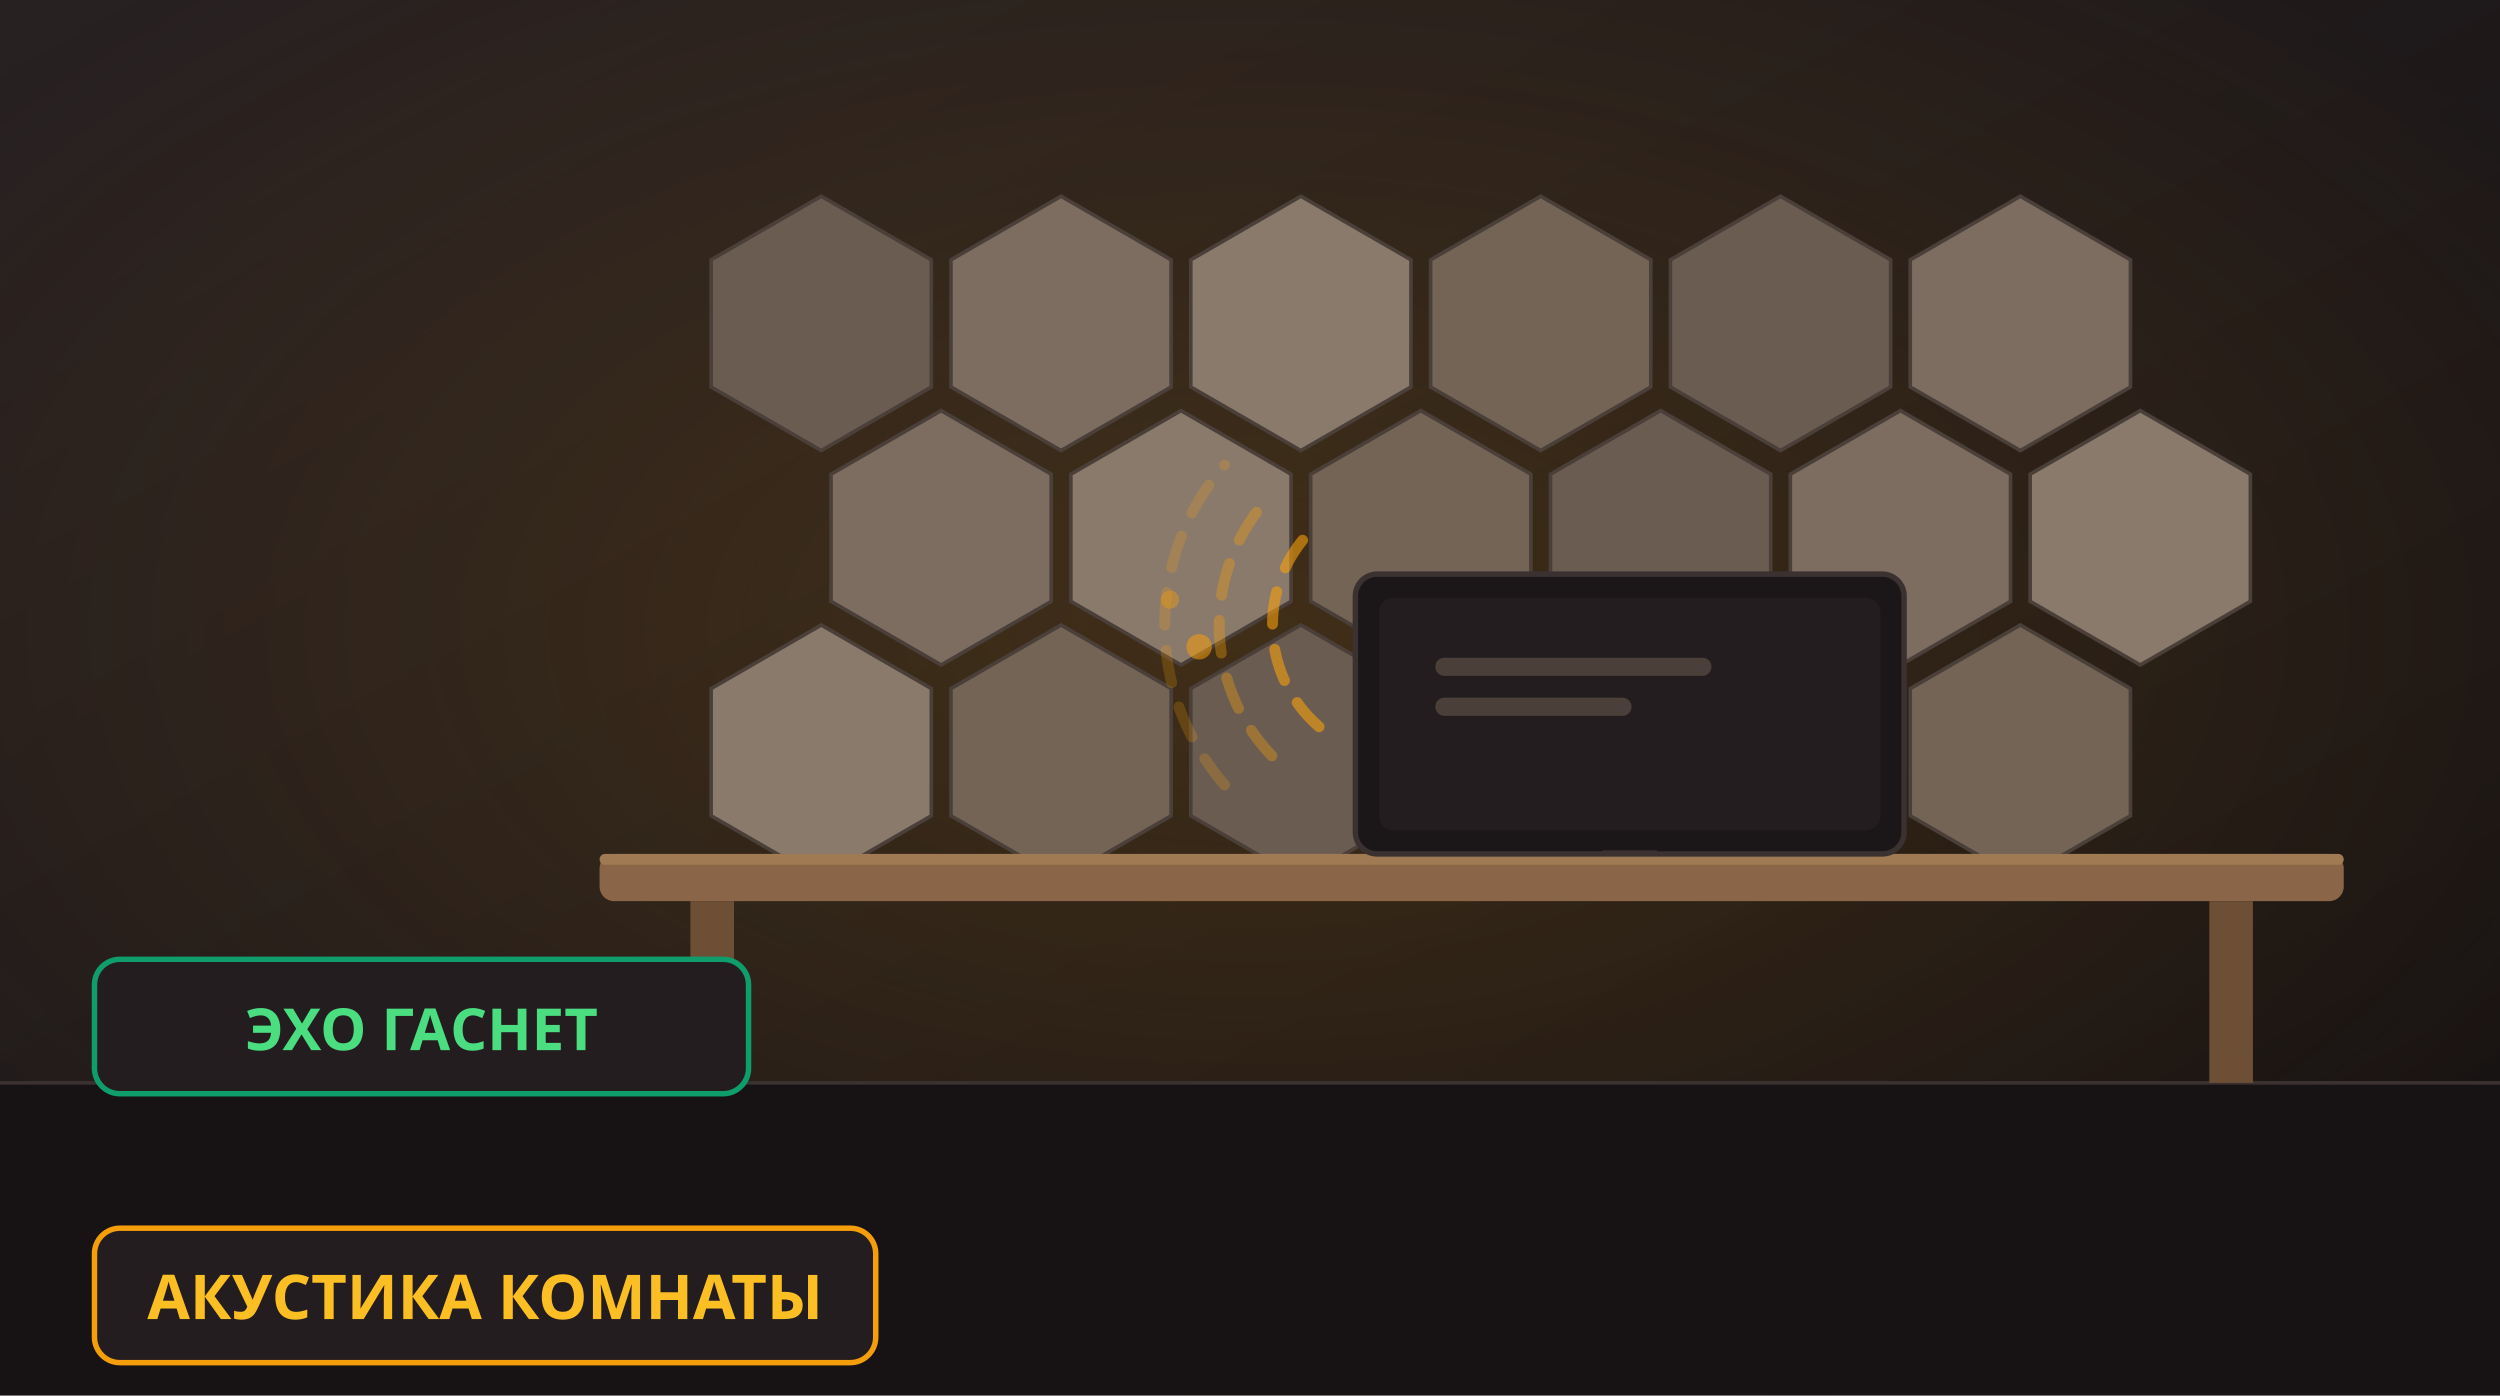
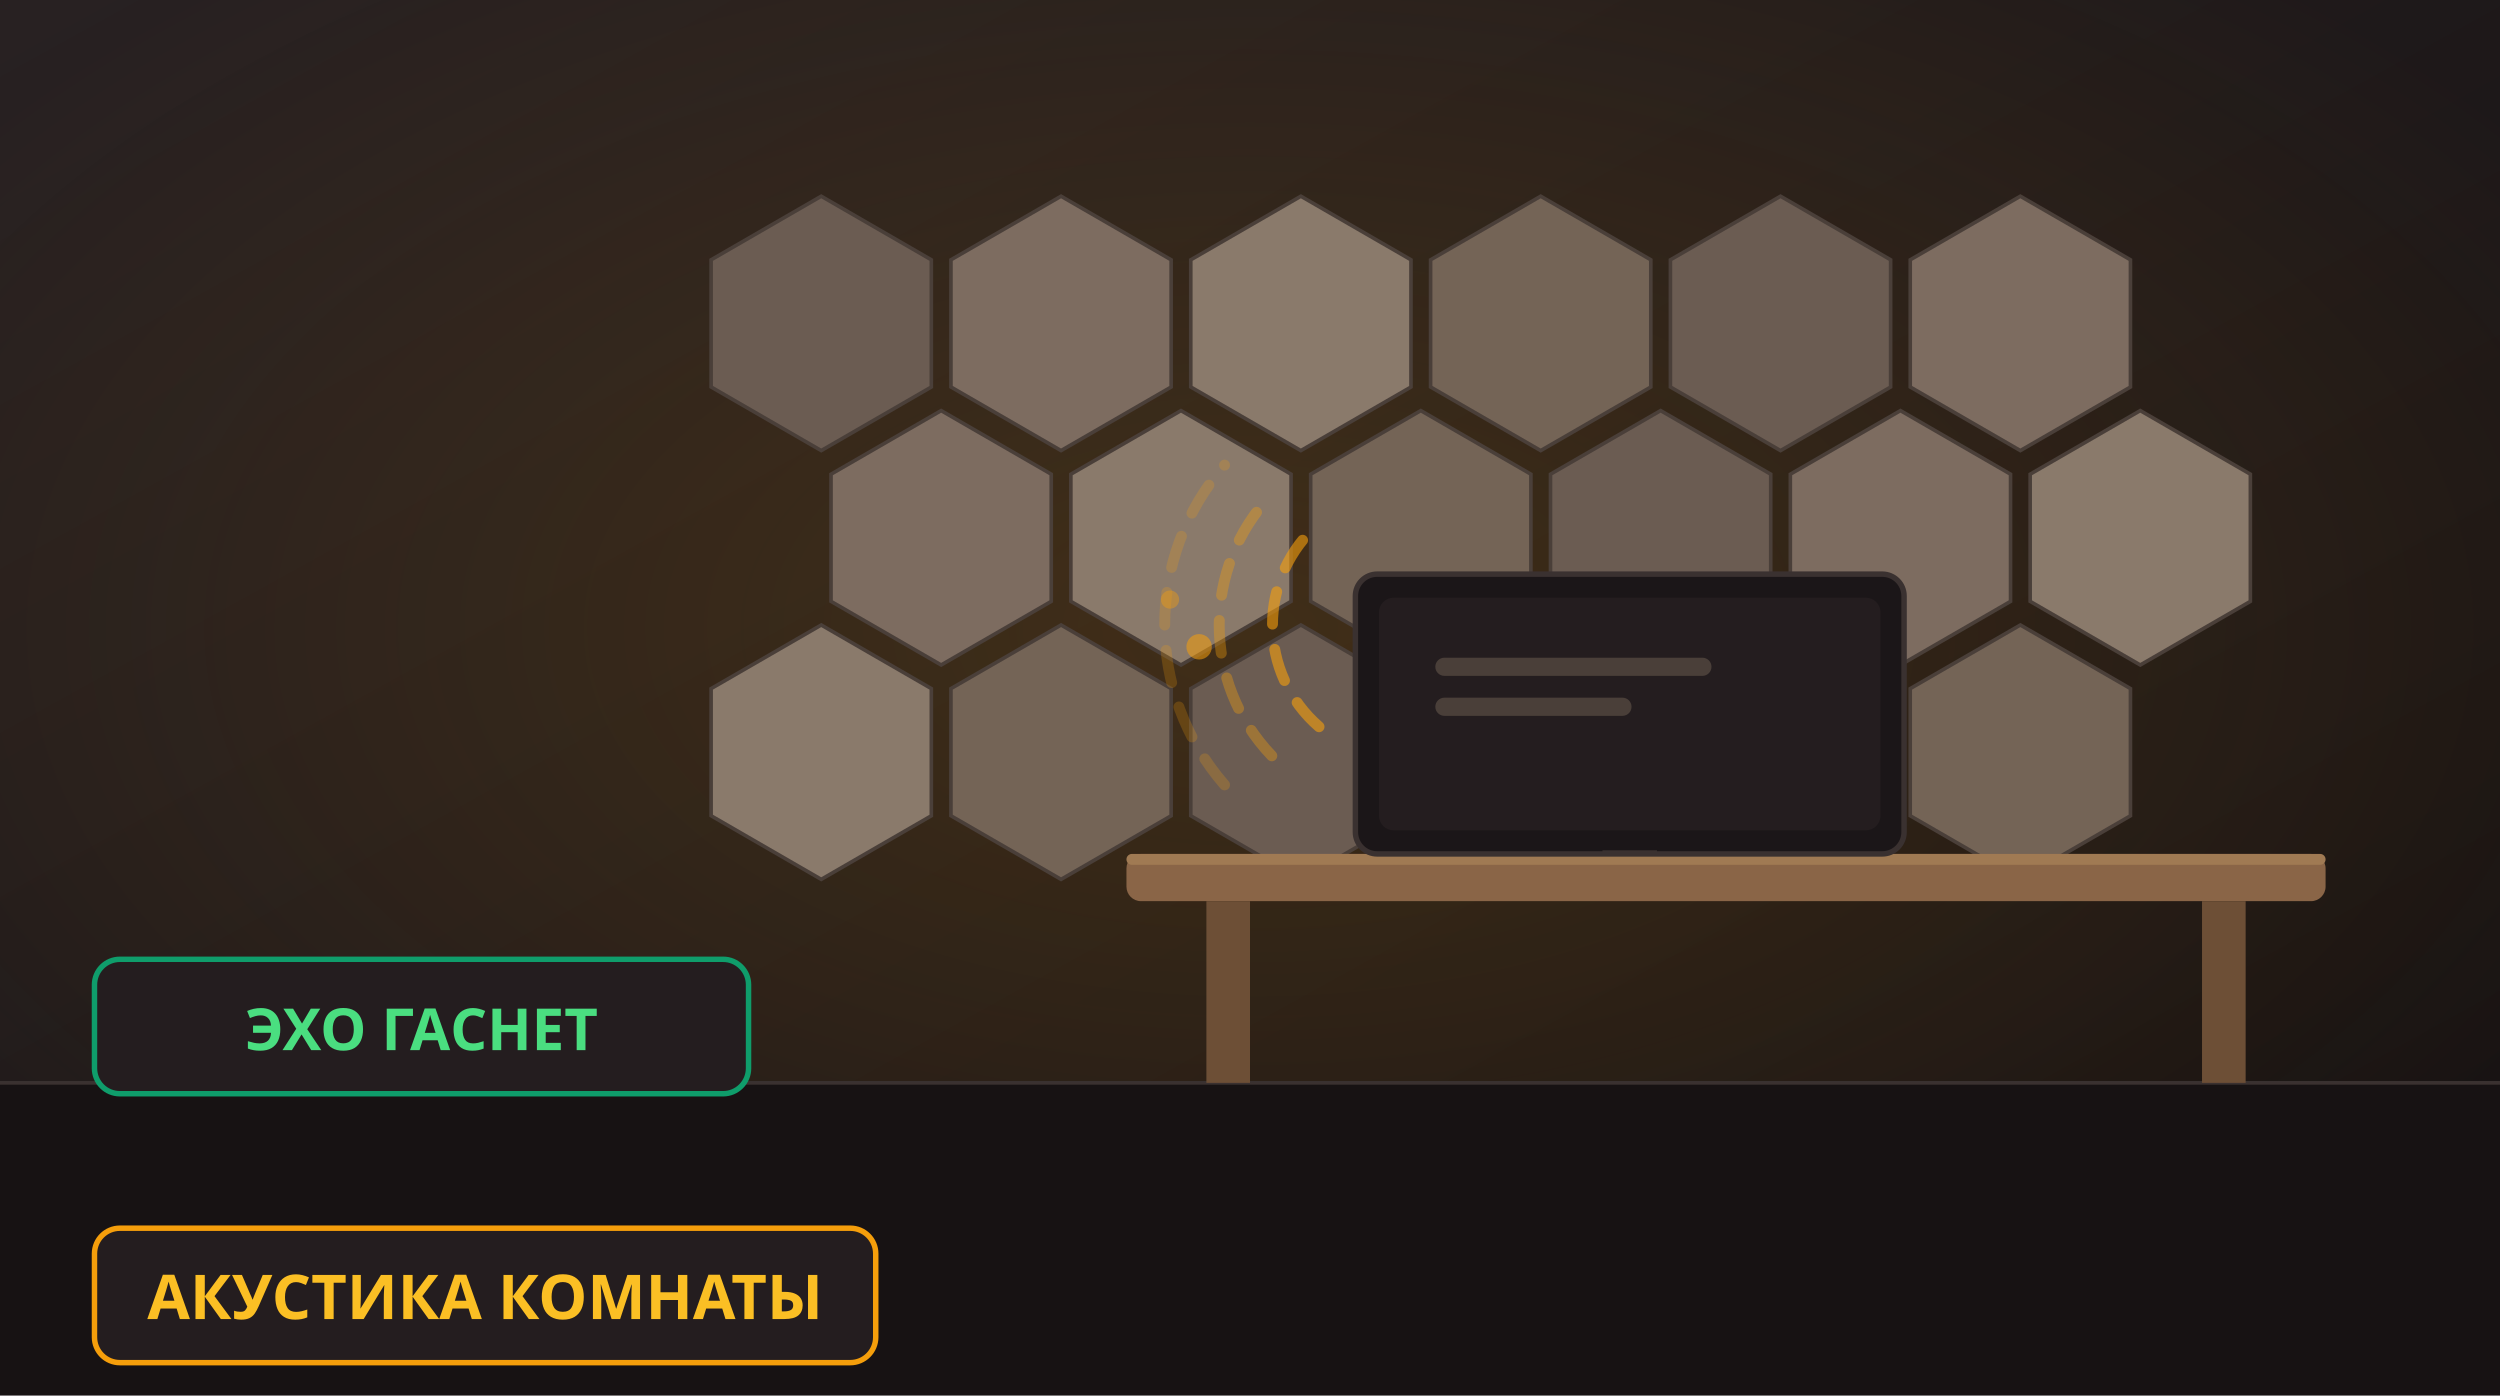
<svg xmlns="http://www.w3.org/2000/svg" viewBox="0 0 1376 768" width="1376" height="768">
  <defs>
    <linearGradient id="bg" x1="0%" y1="0%" x2="100%" y2="100%">
      <stop offset="0%" stop-color="#282122" />
      <stop offset="100%" stop-color="#141011" />
    </linearGradient>
    <radialGradient id="glow" cx="50%" cy="45%" r="62%">
      <stop offset="0%" stop-color="#f59e0b" stop-opacity="0.16" />
      <stop offset="100%" stop-color="#f59e0b" stop-opacity="0" />
    </radialGradient>
  </defs>
  <rect width="1376" height="768" fill="url(#bg)" />
  <rect width="1376" height="768" fill="url(#glow)" />
  <rect x="0" y="596" width="1376" height="172" fill="#171213" />
  <line x1="0" y1="596" x2="1376" y2="596" stroke="#3a3130" stroke-width="2" />
  <polygon points="512.6,143.0 512.6,213.0 452.0,248.0 391.4,213.0 391.4,143.0 452.0,108.0" fill="#6b5c52" stroke="#4a3f39" stroke-width="2" />
  <polygon points="644.6,143.0 644.6,213.0 584.0,248.0 523.4,213.0 523.4,143.0 584.0,108.0" fill="#7d6c60" stroke="#4a3f39" stroke-width="2" />
  <polygon points="776.6,143.0 776.6,213.0 716.0,248.0 655.4,213.0 655.4,143.0 716.0,108.0" fill="#8a7a6b" stroke="#4a3f39" stroke-width="2" />
  <polygon points="908.6,143.0 908.6,213.0 848.0,248.0 787.4,213.0 787.4,143.0 848.0,108.0" fill="#746456" stroke="#4a3f39" stroke-width="2" />
  <polygon points="1040.6,143.0 1040.6,213.0 980.0,248.0 919.4,213.0 919.4,143.0 980.0,108.0" fill="#6b5c52" stroke="#4a3f39" stroke-width="2" />
  <polygon points="1172.6,143.0 1172.6,213.0 1112.0,248.0 1051.4,213.0 1051.4,143.0 1112.0,108.0" fill="#7d6c60" stroke="#4a3f39" stroke-width="2" />
  <polygon points="578.6,261.0 578.6,331.0 518.0,366.0 457.4,331.0 457.4,261.0 518.0,226.0" fill="#7d6c60" stroke="#4a3f39" stroke-width="2" />
  <polygon points="710.6,261.0 710.6,331.0 650.0,366.0 589.4,331.0 589.4,261.0 650.0,226.0" fill="#8a7a6b" stroke="#4a3f39" stroke-width="2" />
  <polygon points="842.6,261.0 842.6,331.0 782.0,366.0 721.4,331.0 721.4,261.0 782.0,226.0" fill="#746456" stroke="#4a3f39" stroke-width="2" />
  <polygon points="974.6,261.0 974.6,331.0 914.0,366.0 853.4,331.0 853.4,261.0 914.0,226.0" fill="#6b5c52" stroke="#4a3f39" stroke-width="2" />
  <polygon points="1106.6,261.0 1106.6,331.0 1046.0,366.0 985.4,331.0 985.4,261.0 1046.0,226.0" fill="#7d6c60" stroke="#4a3f39" stroke-width="2" />
  <polygon points="1238.6,261.0 1238.6,331.0 1178.0,366.0 1117.4,331.0 1117.4,261.0 1178.0,226.0" fill="#8a7a6b" stroke="#4a3f39" stroke-width="2" />
  <polygon points="512.6,379.0 512.6,449.0 452.0,484.0 391.4,449.0 391.4,379.0 452.0,344.0" fill="#8a7a6b" stroke="#4a3f39" stroke-width="2" />
  <polygon points="644.6,379.0 644.6,449.0 584.0,484.0 523.4,449.0 523.4,379.0 584.0,344.0" fill="#746456" stroke="#4a3f39" stroke-width="2" />
  <polygon points="776.6,379.0 776.6,449.0 716.0,484.0 655.4,449.0 655.4,379.0 716.0,344.0" fill="#6b5c52" stroke="#4a3f39" stroke-width="2" />
  <polygon points="908.6,379.0 908.6,449.0 848.0,484.0 787.4,449.0 787.4,379.0 848.0,344.0" fill="#7d6c60" stroke="#4a3f39" stroke-width="2" />
  <polygon points="1040.6,379.0 1040.6,449.0 980.0,484.0 919.4,449.0 919.4,379.0 980.0,344.0" fill="#8a7a6b" stroke="#4a3f39" stroke-width="2" />
  <polygon points="1172.6,379.0 1172.6,449.0 1112.0,484.0 1051.4,449.0 1051.4,379.0 1112.0,344.0" fill="#746456" stroke="#4a3f39" stroke-width="2" />
-   <rect x="330" y="470" width="960" height="26" rx="8" fill="#8a6547" />
-   <rect x="330" y="470" width="960" height="6" rx="3" fill="#a07a53" />
-   <rect x="380" y="496" width="24" height="100" fill="#6d4f36" />
-   <rect x="1216" y="496" width="24" height="100" fill="#6d4f36" />
+   <rect x="620" y="470" width="660" height="26" rx="8" fill="#8a6547" />
+   <rect x="620" y="470" width="660" height="6" rx="3" fill="#a07a53" />
+   <rect x="664" y="496" width="24" height="100" fill="#6d4f36" />
+   <rect x="1212" y="496" width="24" height="100" fill="#6d4f36" />
  <rect x="746" y="316" width="302" height="154" rx="12" fill="#1b1618" stroke="#3a3130" stroke-width="3" />
  <rect x="759" y="329" width="276" height="128" rx="8" fill="#241d1f" />
  <rect x="790" y="362" width="152" height="10" rx="5" fill="#4a3f39" />
  <rect x="790" y="384" width="108" height="10" rx="5" fill="#4a3f39" />
  <rect x="882" y="468" width="30" height="2" fill="#3a3130" />
  <g stroke="#f59e0b" fill="none" stroke-width="6" stroke-linecap="round" stroke-dasharray="18 14">
    <path d="M726 400 a74 74 0 0 1 0 -112" opacity="0.6" />
    <path d="M700 416 a104 104 0 0 1 0 -144" opacity="0.36" />
    <path d="M674 432 a134 134 0 0 1 0 -176" opacity="0.22" />
  </g>
  <circle cx="660" cy="356" r="7" fill="#f59e0b" opacity="0.55" />
  <circle cx="644" cy="330" r="5" fill="#f59e0b" opacity="0.4" />
  <rect x="52" y="528" width="360" height="74" rx="14" fill="#241d1f" stroke="#0f9d6b" stroke-width="3" />
  <text x="232" y="578" font-family="system-ui, sans-serif" font-size="32" font-weight="800" fill="#4ade80" text-anchor="middle">ЭХО ГАСНЕТ</text>
  <rect x="52" y="676" width="430" height="74" rx="14" fill="#241d1f" stroke="#f59e0b" stroke-width="3" />
  <text x="267" y="726" font-family="system-ui, sans-serif" font-size="34" font-weight="800" fill="#fbbf24" text-anchor="middle">АКУСТИКА КОМНАТЫ</text>
</svg>
